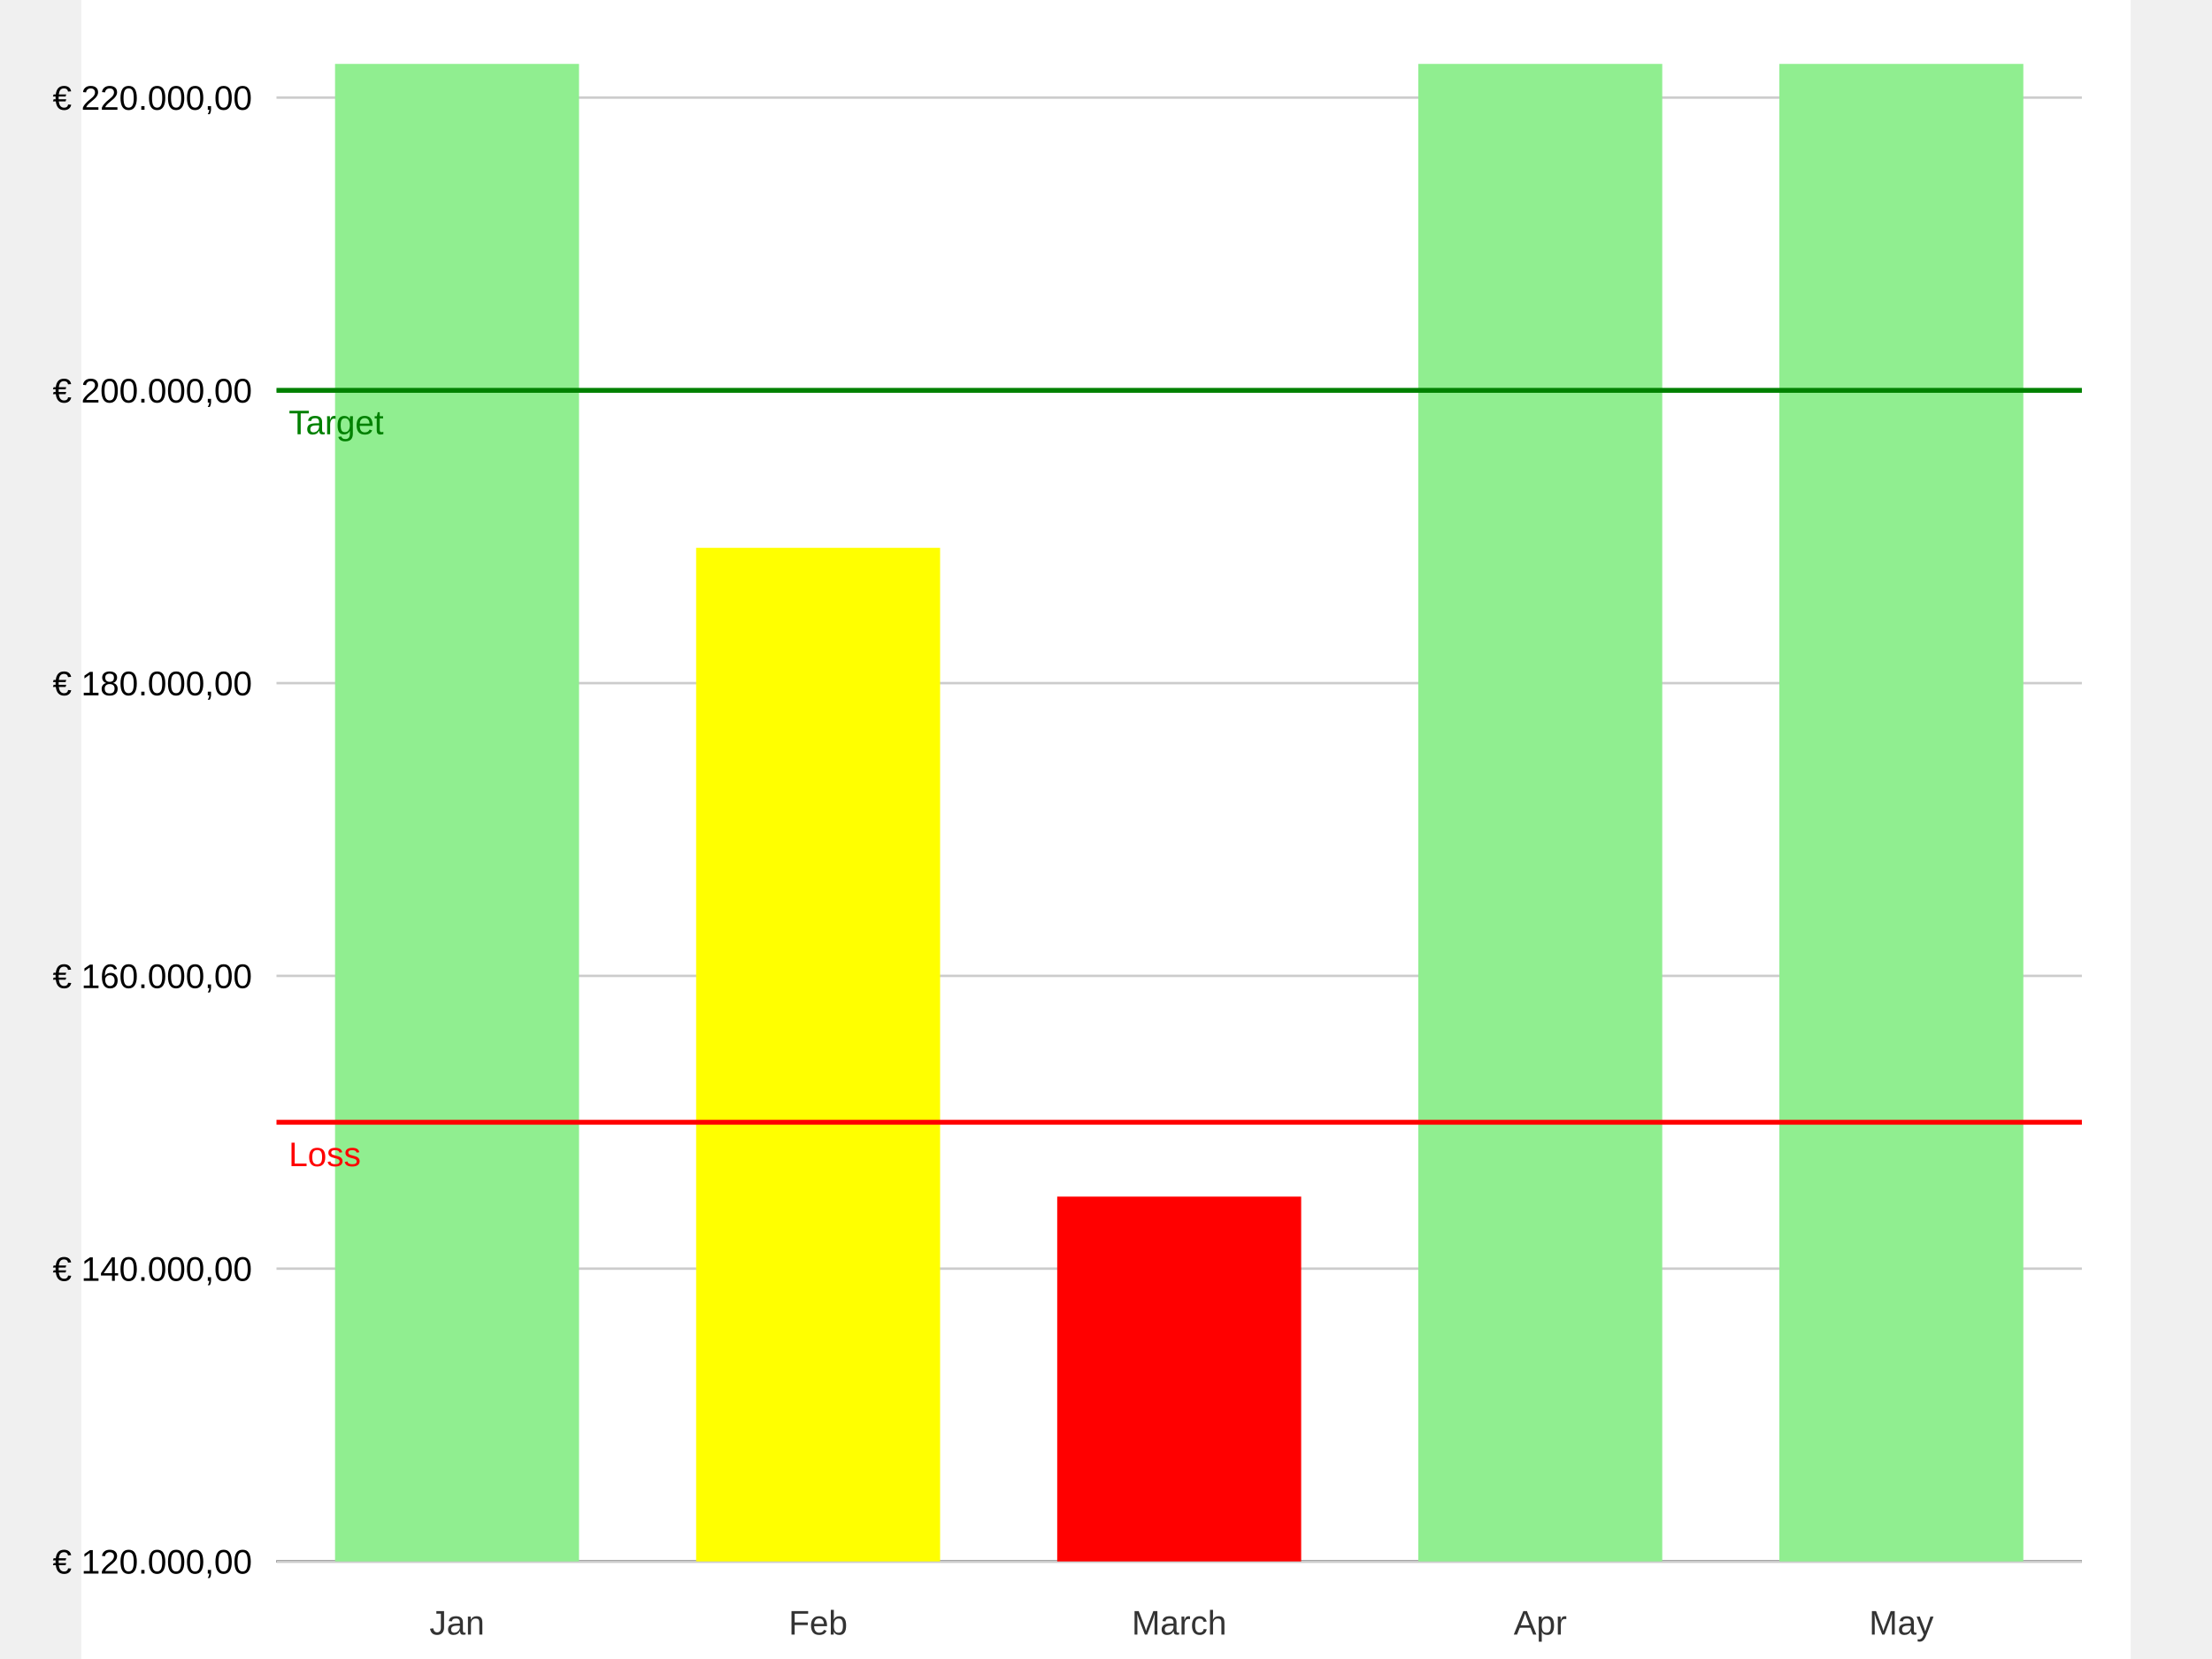
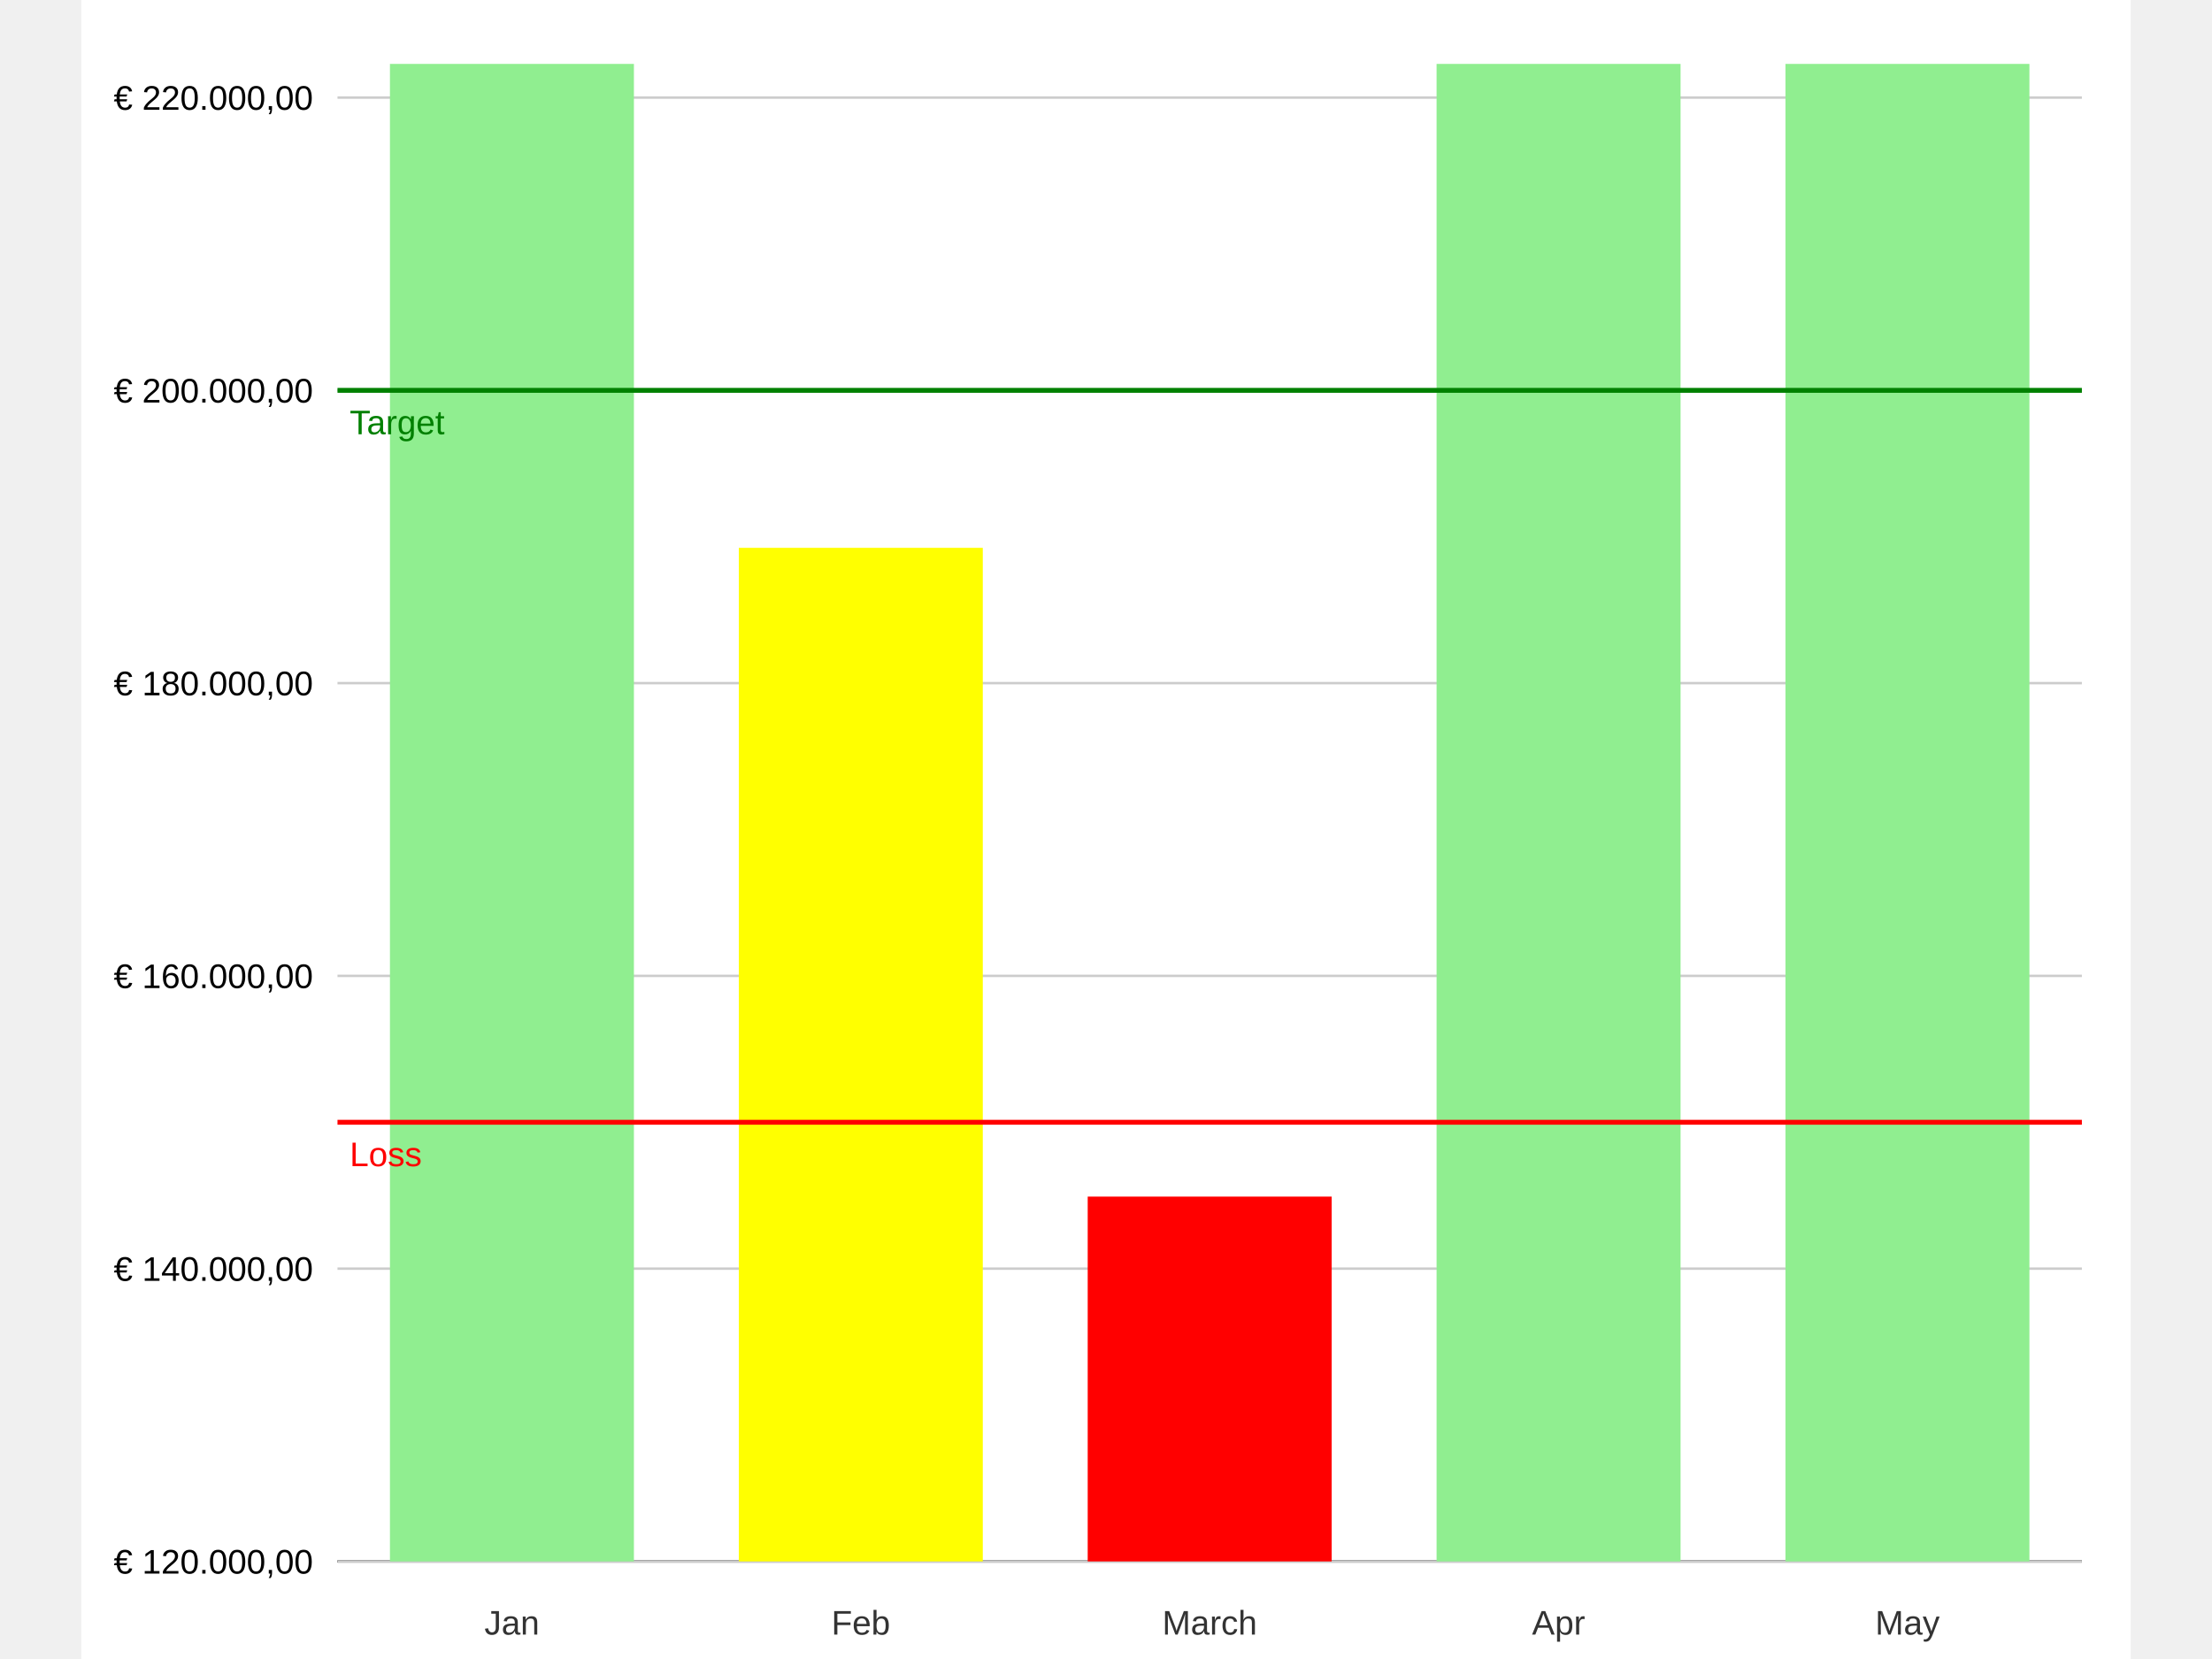
<svg xmlns="http://www.w3.org/2000/svg" width="800" height="600" viewBox="-20 -40 840 680">
  <rect width="100%" height="100%" x="-20" y="-40" fill="white" />
-   <text x="50" y="605" font-family="arial" font-size="14" fill="black" text-anchor="end">€ 120.000,00</text>
-   <text x="50" y="485" font-family="arial" font-size="14" fill="black" text-anchor="end">€ 140.000,00</text>
-   <text x="50" y="365" font-family="arial" font-size="14" fill="black" text-anchor="end">€ 160.000,00</text>
-   <text x="50" y="245" font-family="arial" font-size="14" fill="black" text-anchor="end">€ 180.000,00</text>
-   <text x="50" y="125" font-family="arial" font-size="14" fill="black" text-anchor="end">€ 200.000,00</text>
-   <text x="50" y="5" font-family="arial" font-size="14" fill="black" text-anchor="end">€ 220.000,00</text>
+   <text x="75" y="605" font-family="arial" font-size="14" fill="black" text-anchor="end">€ 120.000,00</text>
+   <text x="75" y="485" font-family="arial" font-size="14" fill="black" text-anchor="end">€ 140.000,00</text>
+   <text x="75" y="365" font-family="arial" font-size="14" fill="black" text-anchor="end">€ 160.000,00</text>
+   <text x="75" y="245" font-family="arial" font-size="14" fill="black" text-anchor="end">€ 180.000,00</text>
+   <text x="75" y="125" font-family="arial" font-size="14" fill="black" text-anchor="end">€ 200.000,00</text>
+   <text x="75" y="5" font-family="arial" font-size="14" fill="black" text-anchor="end">€ 220.000,00</text>
  <text text-anchor="middle" font-family="arial" alignment-baseline="middle" transform="rotate(270, 10, 300)" x="10" y="300" font-size="14" fill="black" />
-   <line x1="60" y1="600" x2="800" y2="600" stroke="black" />
-   <text x="430" y="630" font-family="arial" font-size="14" text-anchor="middle" />
-   <line x1="60" y1="600" x2="800" y2="600" stroke="#ccc" stroke-width="1" />
-   <line x1="60" y1="480" x2="800" y2="480" stroke="#ccc" stroke-width="1" />
-   <line x1="60" y1="360" x2="800" y2="360" stroke="#ccc" stroke-width="1" />
-   <line x1="60" y1="240" x2="800" y2="240" stroke="#ccc" stroke-width="1" />
-   <line x1="60" y1="120" x2="800" y2="120" stroke="#ccc" stroke-width="1" />
-   <line x1="60" y1="0" x2="800" y2="0" stroke="#ccc" stroke-width="1" />
-   <rect x="84" y="-13.806" width="100" height="613.806" fill="lightgreen">
+   <line x1="85" y1="600" x2="800" y2="600" stroke="black" />
+   <text x="442.5" y="630" font-family="arial" font-size="14" text-anchor="middle" />
+   <line x1="85" y1="600" x2="800" y2="600" stroke="#ccc" stroke-width="1" />
+   <line x1="85" y1="480" x2="800" y2="480" stroke="#ccc" stroke-width="1" />
+   <line x1="85" y1="360" x2="800" y2="360" stroke="#ccc" stroke-width="1" />
+   <line x1="85" y1="240" x2="800" y2="240" stroke="#ccc" stroke-width="1" />
+   <line x1="85" y1="120" x2="800" y2="120" stroke="#ccc" stroke-width="1" />
+   <line x1="85" y1="0" x2="800" y2="0" stroke="#ccc" stroke-width="1" />
+   <rect x="106.5" y="-13.806" width="100" height="613.806" fill="lightgreen">
        </rect>
-   <text x="134" y="630" font-family="arial" font-size="14" fill="#333" text-anchor="middle">Jan</text>
-   <rect x="232" y="184.548" width="100" height="415.452" fill="yellow">
+   <text x="156.5" y="630" font-family="arial" font-size="14" fill="#333" text-anchor="middle">Jan</text>
+   <rect x="249.5" y="184.548" width="100" height="415.452" fill="yellow">
        </rect>
-   <text x="282" y="630" font-family="arial" font-size="14" fill="#333" text-anchor="middle">Feb</text>
-   <rect x="380" y="450.468" width="100" height="149.532" fill="red">
+   <text x="299.5" y="630" font-family="arial" font-size="14" fill="#333" text-anchor="middle">Feb</text>
+   <rect x="392.5" y="450.468" width="100" height="149.532" fill="red">
        </rect>
-   <text x="430" y="630" font-family="arial" font-size="14" fill="#333" text-anchor="middle">March</text>
-   <rect x="528" y="-13.806" width="100" height="613.806" fill="lightgreen">
+   <text x="442.5" y="630" font-family="arial" font-size="14" fill="#333" text-anchor="middle">March</text>
+   <rect x="535.5" y="-13.806" width="100" height="613.806" fill="lightgreen">
        </rect>
-   <text x="578" y="630" font-family="arial" font-size="14" fill="#333" text-anchor="middle">Apr</text>
-   <rect x="676" y="-13.806" width="100" height="613.806" fill="lightgreen">
+   <text x="585.5" y="630" font-family="arial" font-size="14" fill="#333" text-anchor="middle">Apr</text>
+   <rect x="678.5" y="-13.806" width="100" height="613.806" fill="lightgreen">
        </rect>
-   <text x="726" y="630" font-family="arial" font-size="14" fill="#333" text-anchor="middle">May</text>
-   <line x1="60" y1="120" stroke-dasharray="" x2="800" y2="120" stroke="green" stroke-width="2" />
-   <text x="65" y="138" font-family="arial" font-size="14" fill="green" text-anchor="start">Target</text>
-   <line x1="60" y1="420" stroke-dasharray="" x2="800" y2="420" stroke="red" stroke-width="2" />
-   <text x="65" y="438" font-family="arial" font-size="14" fill="red" text-anchor="start">Loss</text>
+   <text x="728.5" y="630" font-family="arial" font-size="14" fill="#333" text-anchor="middle">May</text>
+   <line x1="85" y1="120" stroke-dasharray="" x2="800" y2="120" stroke="green" stroke-width="2" />
+   <text x="90" y="138" font-family="arial" font-size="14" fill="green" text-anchor="start">Target</text>
+   <line x1="85" y1="420" stroke-dasharray="" x2="800" y2="420" stroke="red" stroke-width="2" />
+   <text x="90" y="438" font-family="arial" font-size="14" fill="red" text-anchor="start">Loss</text>
</svg>
